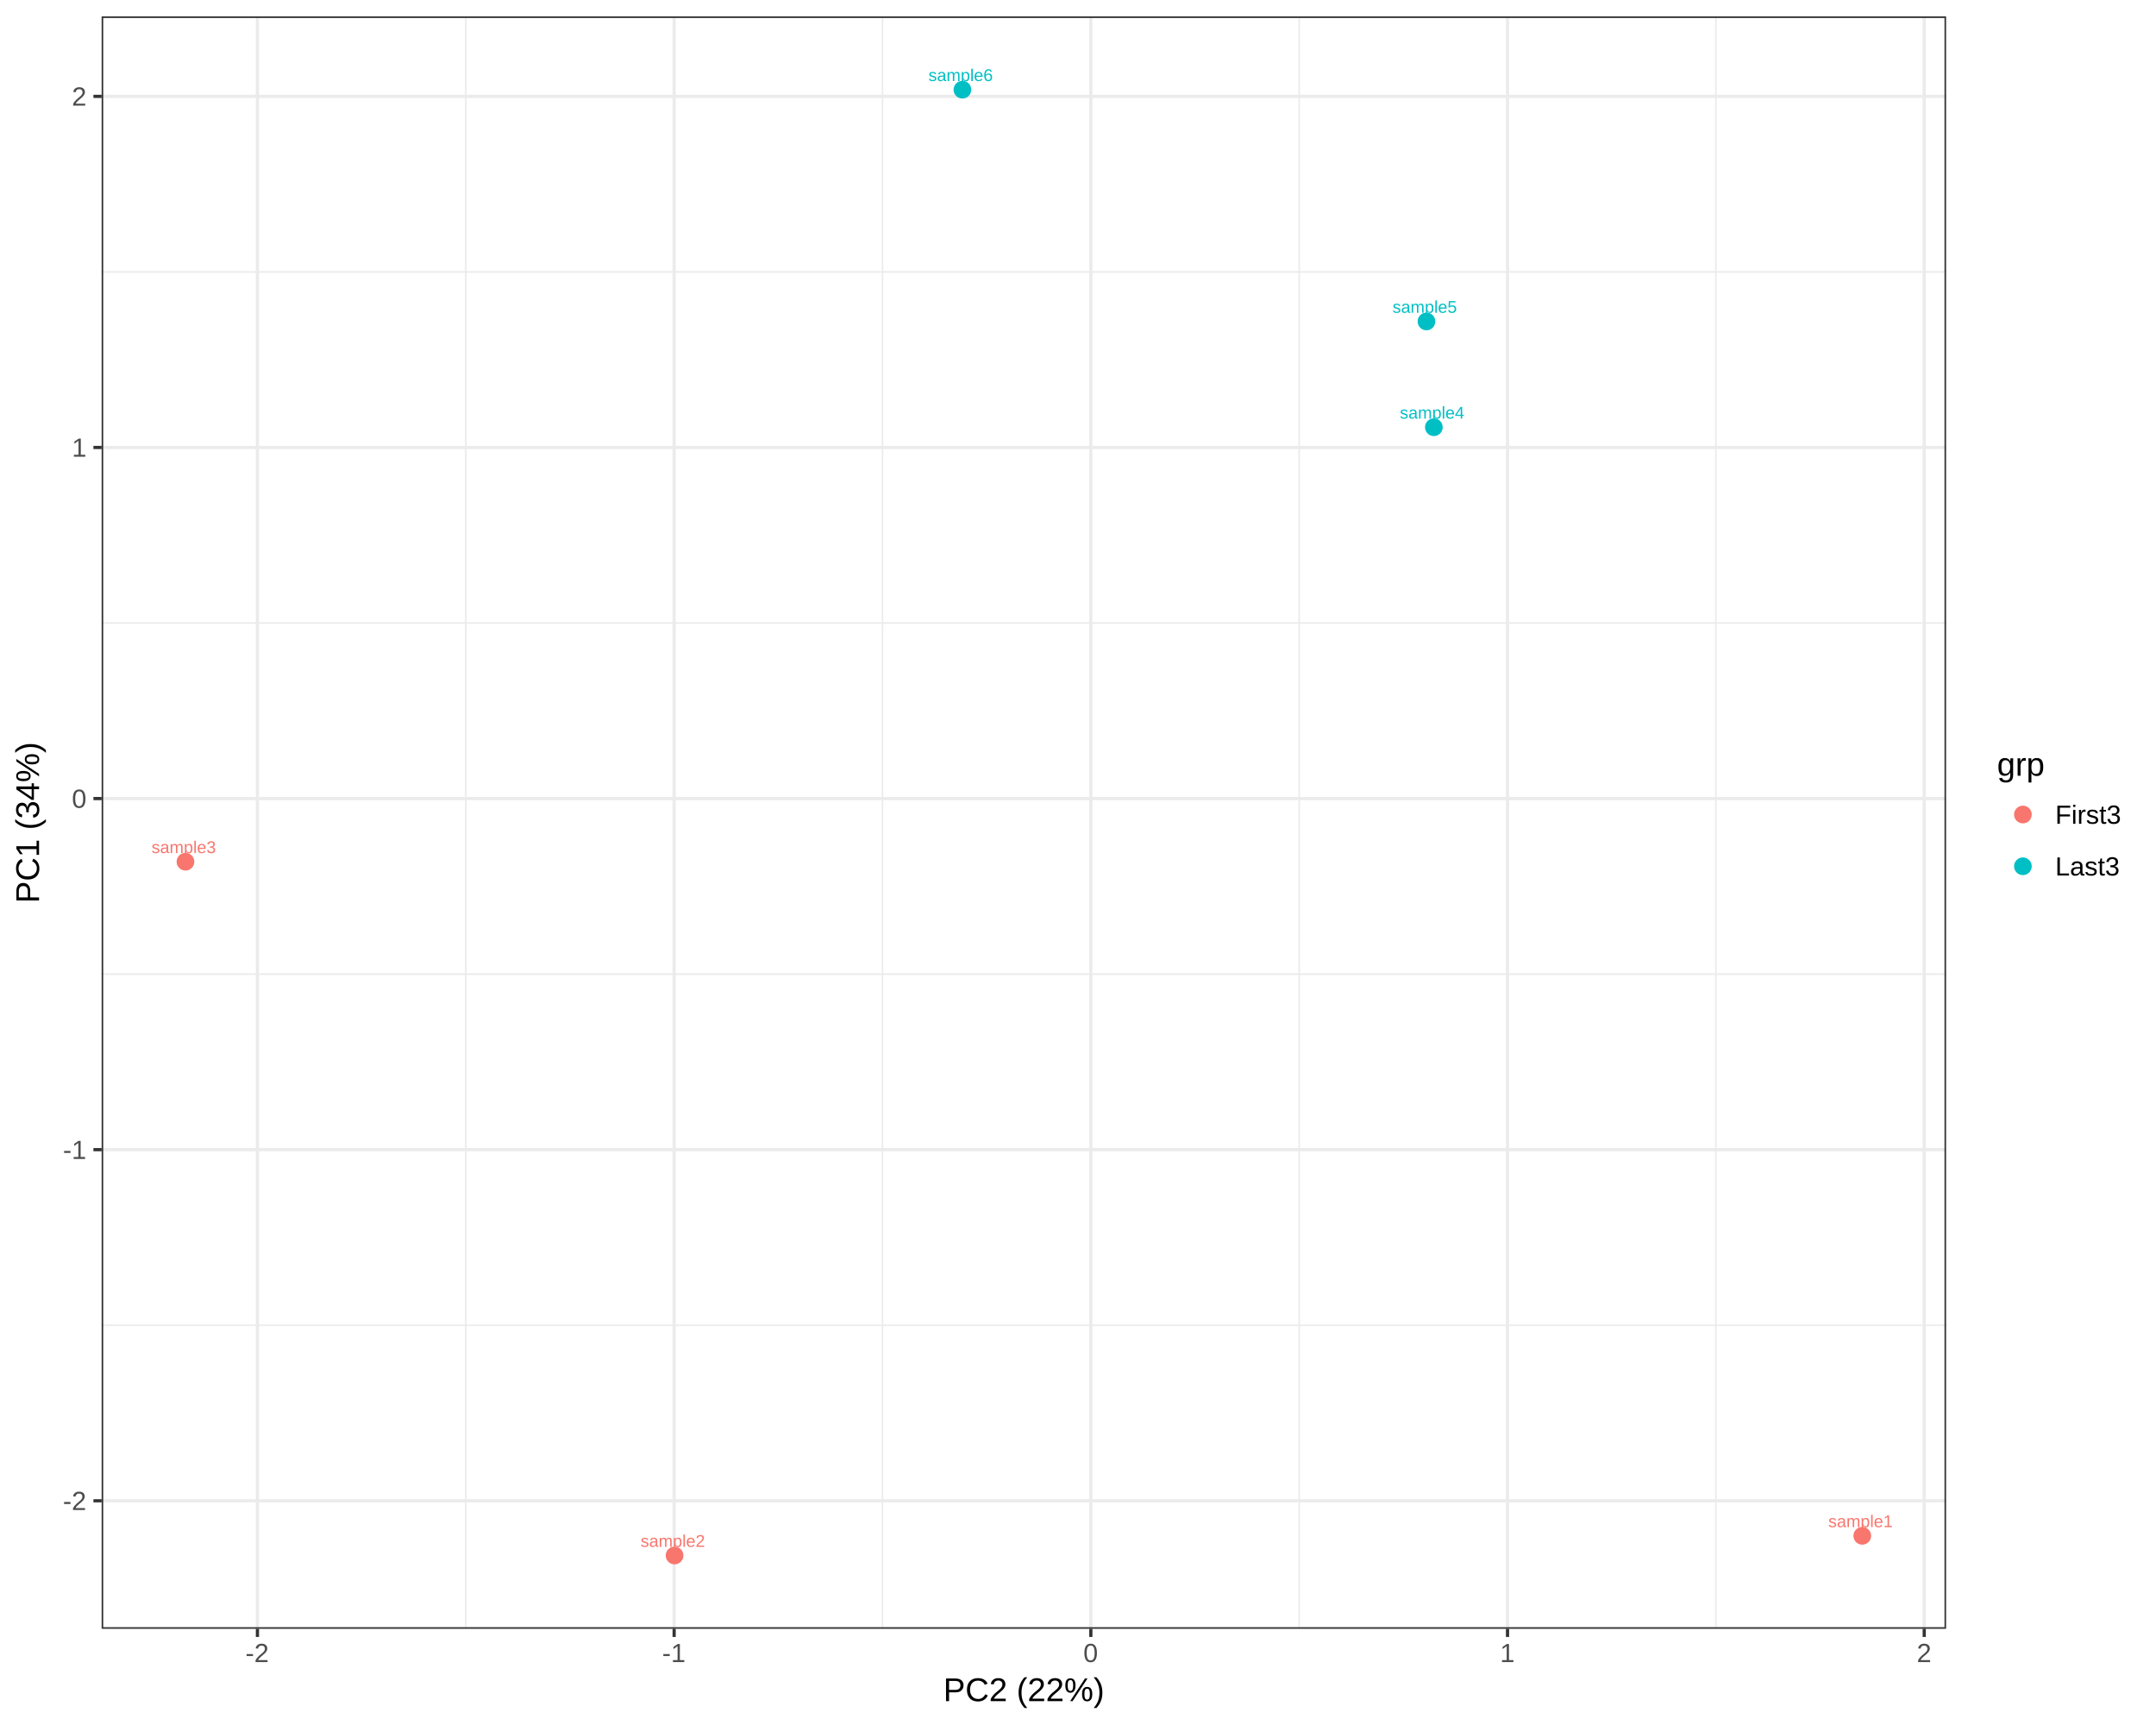
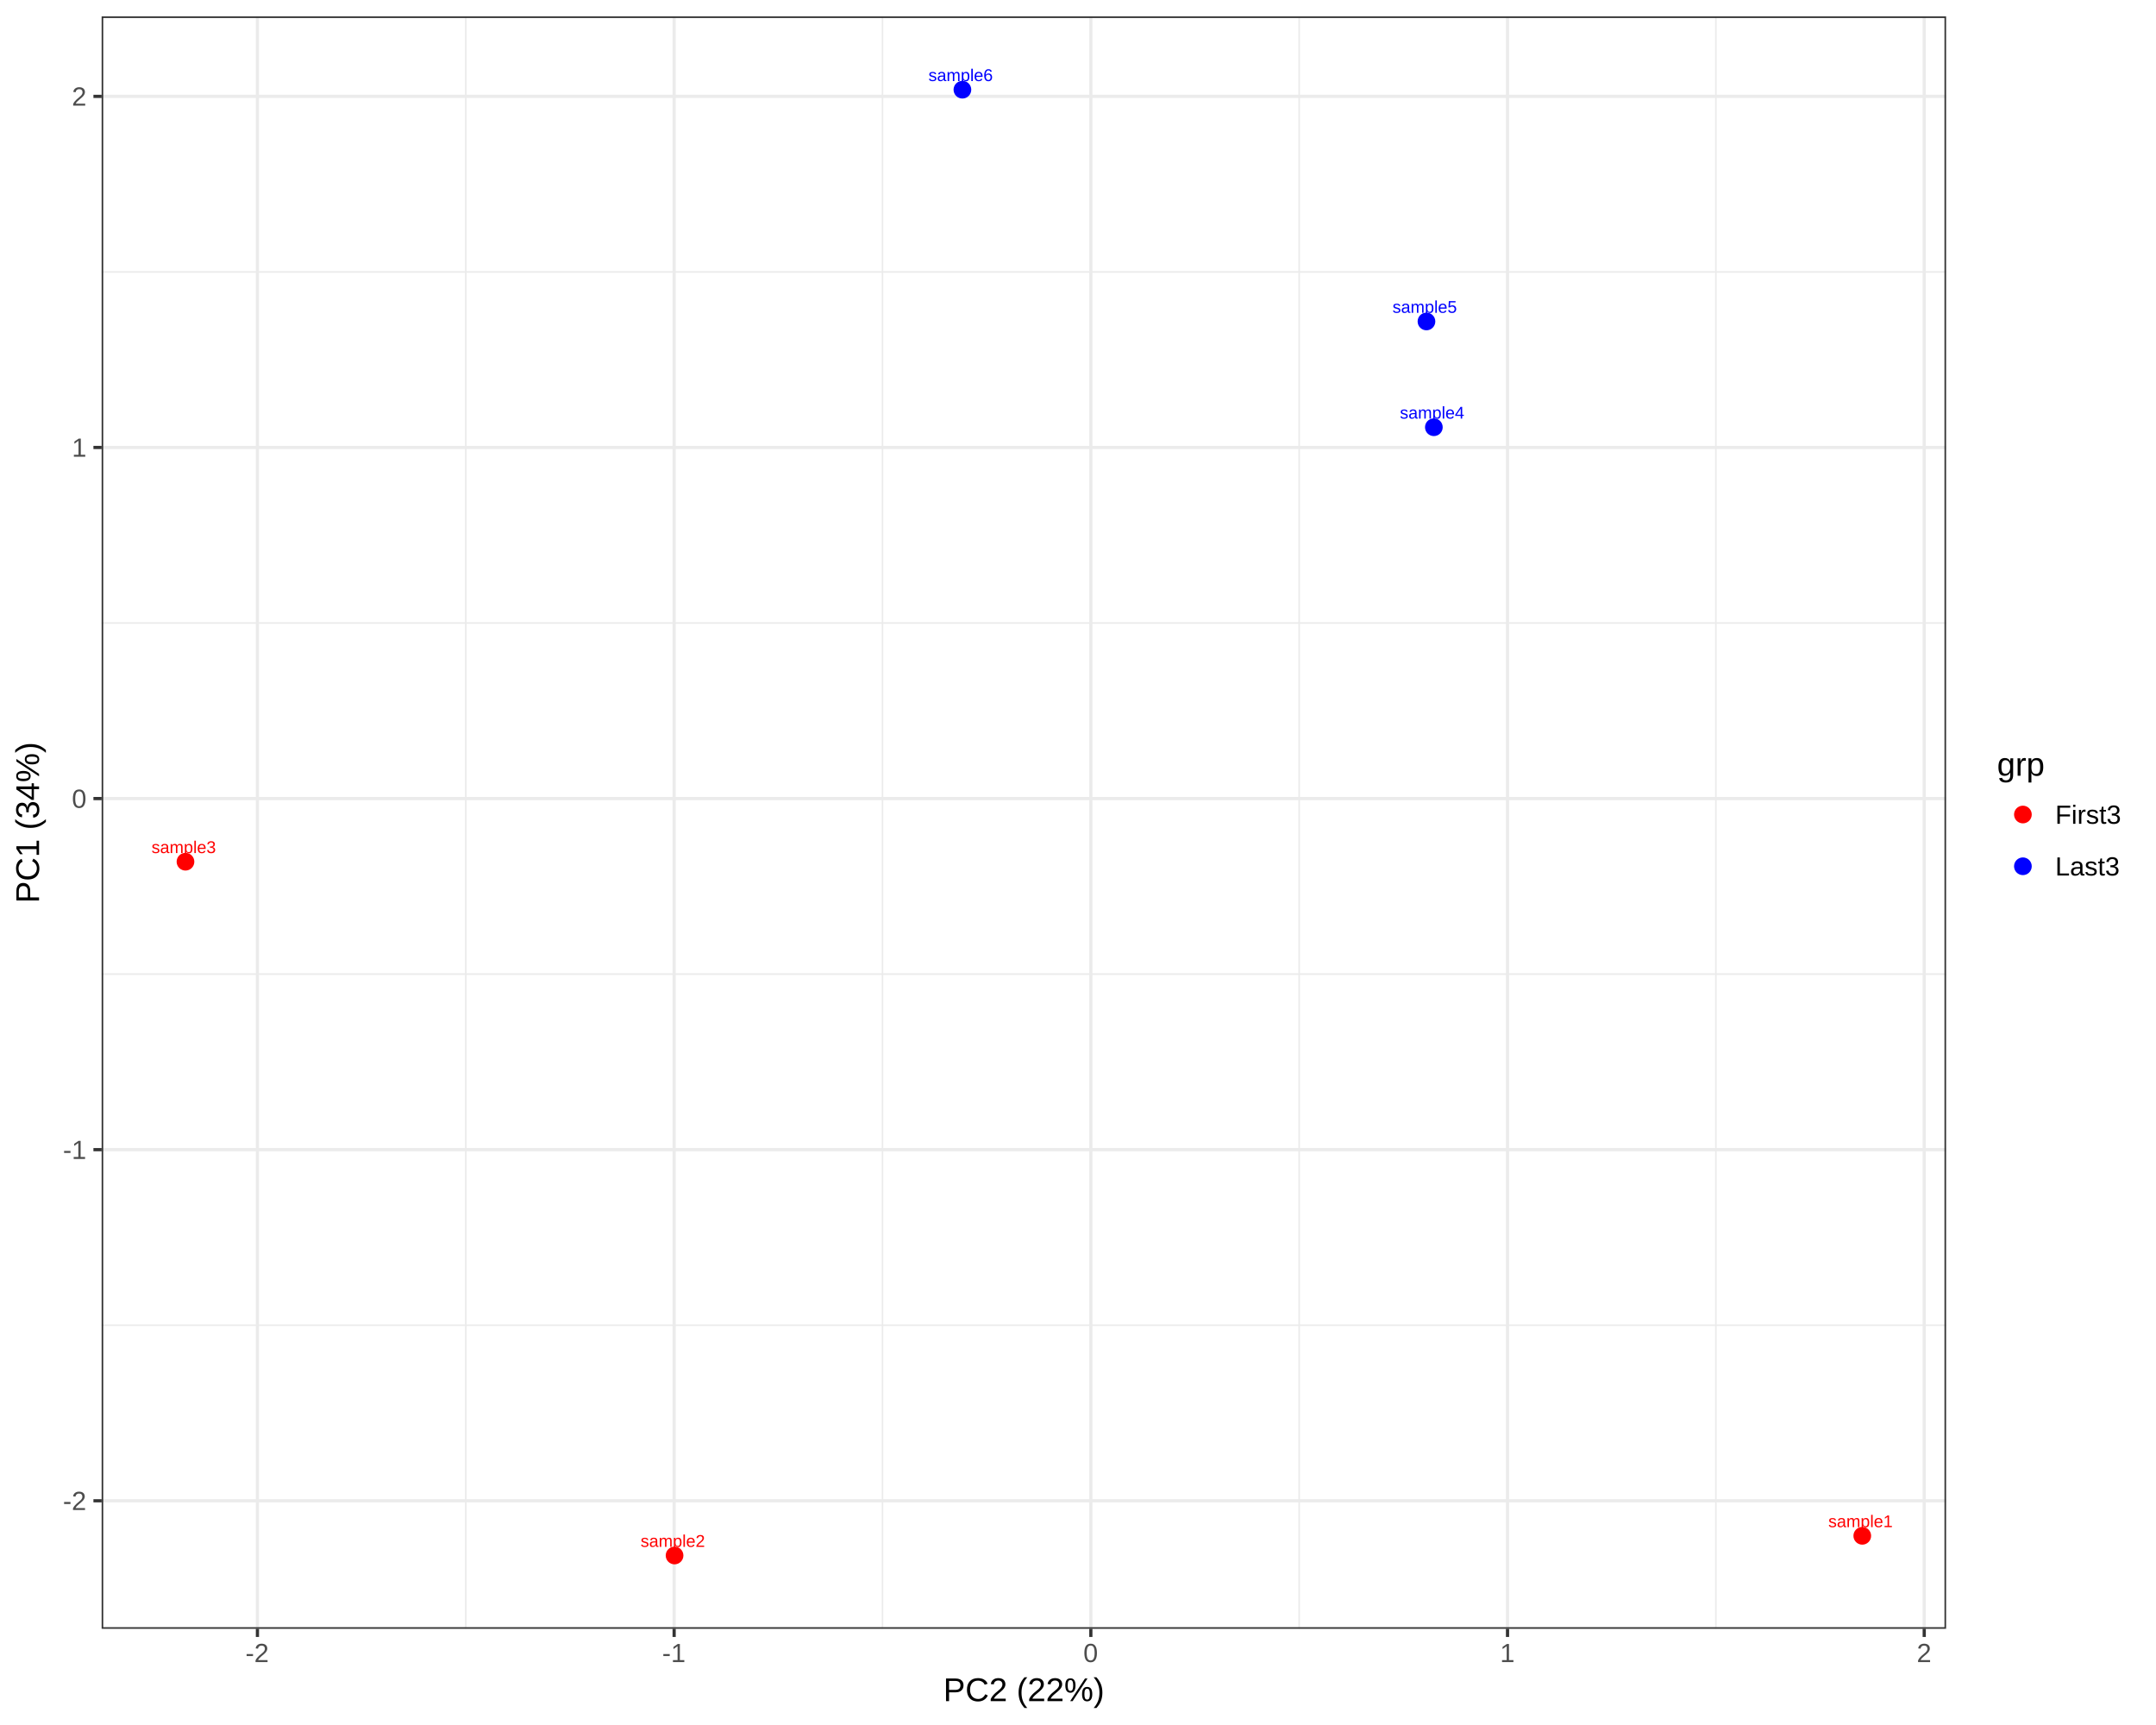
<svg xmlns="http://www.w3.org/2000/svg" viewBox="0 0 720.00 576.00">
  <defs>
    <style type="text/css">
    line, polyline, path, rect, circle {
      fill: none;
      stroke: #000000;
      stroke-linecap: round;
      stroke-linejoin: round;
      stroke-miterlimit: 10.00;
    }
  </style>
  </defs>
  <rect width="100%" height="100%" style="stroke: none; fill: #FFFFFF;" />
  <rect x="0.00" y="0.00" width="720.00" height="576.00" style="stroke-width: 1.07; stroke: #FFFFFF; fill: #FFFFFF;" />
  <defs>
    <clipPath id="cpMzMuOTM5N3w2NDkuOTAzfDU0My44NzV8NS40Nzk0NQ==">
      <rect x="33.94" y="5.48" width="615.96" height="538.40" />
    </clipPath>
  </defs>
  <rect x="33.94" y="5.48" width="615.96" height="538.40" style="stroke-width: 1.07; stroke: none; fill: #FFFFFF;" clip-path="url(#cpMzMuOTM5N3w2NDkuOTAzfDU0My44NzV8NS40Nzk0NQ==)" />
  <polyline points="33.94,442.51 649.90,442.51 " style="stroke-width: 0.53; stroke: #EBEBEB; stroke-linecap: butt;" clip-path="url(#cpMzMuOTM5N3w2NDkuOTAzfDU0My44NzV8NS40Nzk0NQ==)" />
  <polyline points="33.94,325.27 649.90,325.27 " style="stroke-width: 0.53; stroke: #EBEBEB; stroke-linecap: butt;" clip-path="url(#cpMzMuOTM5N3w2NDkuOTAzfDU0My44NzV8NS40Nzk0NQ==)" />
  <polyline points="33.94,208.03 649.90,208.03 " style="stroke-width: 0.53; stroke: #EBEBEB; stroke-linecap: butt;" clip-path="url(#cpMzMuOTM5N3w2NDkuOTAzfDU0My44NzV8NS40Nzk0NQ==)" />
  <polyline points="33.94,90.80 649.90,90.80 " style="stroke-width: 0.53; stroke: #EBEBEB; stroke-linecap: butt;" clip-path="url(#cpMzMuOTM5N3w2NDkuOTAzfDU0My44NzV8NS40Nzk0NQ==)" />
  <polyline points="155.55,543.88 155.55,5.48 " style="stroke-width: 0.53; stroke: #EBEBEB; stroke-linecap: butt;" clip-path="url(#cpMzMuOTM5N3w2NDkuOTAzfDU0My44NzV8NS40Nzk0NQ==)" />
  <polyline points="294.71,543.88 294.71,5.48 " style="stroke-width: 0.53; stroke: #EBEBEB; stroke-linecap: butt;" clip-path="url(#cpMzMuOTM5N3w2NDkuOTAzfDU0My44NzV8NS40Nzk0NQ==)" />
  <polyline points="433.87,543.88 433.87,5.48 " style="stroke-width: 0.53; stroke: #EBEBEB; stroke-linecap: butt;" clip-path="url(#cpMzMuOTM5N3w2NDkuOTAzfDU0My44NzV8NS40Nzk0NQ==)" />
  <polyline points="573.02,543.88 573.02,5.48 " style="stroke-width: 0.53; stroke: #EBEBEB; stroke-linecap: butt;" clip-path="url(#cpMzMuOTM5N3w2NDkuOTAzfDU0My44NzV8NS40Nzk0NQ==)" />
  <polyline points="33.94,501.13 649.90,501.13 " style="stroke-width: 1.07; stroke: #EBEBEB; stroke-linecap: butt;" clip-path="url(#cpMzMuOTM5N3w2NDkuOTAzfDU0My44NzV8NS40Nzk0NQ==)" />
  <polyline points="33.94,383.89 649.90,383.89 " style="stroke-width: 1.07; stroke: #EBEBEB; stroke-linecap: butt;" clip-path="url(#cpMzMuOTM5N3w2NDkuOTAzfDU0My44NzV8NS40Nzk0NQ==)" />
  <polyline points="33.94,266.65 649.90,266.65 " style="stroke-width: 1.07; stroke: #EBEBEB; stroke-linecap: butt;" clip-path="url(#cpMzMuOTM5N3w2NDkuOTAzfDU0My44NzV8NS40Nzk0NQ==)" />
  <polyline points="33.94,149.41 649.90,149.41 " style="stroke-width: 1.07; stroke: #EBEBEB; stroke-linecap: butt;" clip-path="url(#cpMzMuOTM5N3w2NDkuOTAzfDU0My44NzV8NS40Nzk0NQ==)" />
  <polyline points="33.94,32.18 649.90,32.18 " style="stroke-width: 1.07; stroke: #EBEBEB; stroke-linecap: butt;" clip-path="url(#cpMzMuOTM5N3w2NDkuOTAzfDU0My44NzV8NS40Nzk0NQ==)" />
  <polyline points="85.97,543.88 85.97,5.48 " style="stroke-width: 1.07; stroke: #EBEBEB; stroke-linecap: butt;" clip-path="url(#cpMzMuOTM5N3w2NDkuOTAzfDU0My44NzV8NS40Nzk0NQ==)" />
  <polyline points="225.13,543.88 225.13,5.48 " style="stroke-width: 1.07; stroke: #EBEBEB; stroke-linecap: butt;" clip-path="url(#cpMzMuOTM5N3w2NDkuOTAzfDU0My44NzV8NS40Nzk0NQ==)" />
  <polyline points="364.29,543.88 364.29,5.48 " style="stroke-width: 1.07; stroke: #EBEBEB; stroke-linecap: butt;" clip-path="url(#cpMzMuOTM5N3w2NDkuOTAzfDU0My44NzV8NS40Nzk0NQ==)" />
  <polyline points="503.44,543.88 503.44,5.48 " style="stroke-width: 1.07; stroke: #EBEBEB; stroke-linecap: butt;" clip-path="url(#cpMzMuOTM5N3w2NDkuOTAzfDU0My44NzV8NS40Nzk0NQ==)" />
  <polyline points="642.60,543.88 642.60,5.48 " style="stroke-width: 1.07; stroke: #EBEBEB; stroke-linecap: butt;" clip-path="url(#cpMzMuOTM5N3w2NDkuOTAzfDU0My44NzV8NS40Nzk0NQ==)" />
-   <circle cx="621.91" cy="512.83" r="1.95pt" style="stroke-width: 0.71; stroke: #F8766D; fill: #F8766D;" clip-path="url(#cpMzMuOTM5N3w2NDkuOTAzfDU0My44NzV8NS40Nzk0NQ==)" />
-   <circle cx="225.27" cy="519.40" r="1.95pt" style="stroke-width: 0.71; stroke: #F8766D; fill: #F8766D;" clip-path="url(#cpMzMuOTM5N3w2NDkuOTAzfDU0My44NzV8NS40Nzk0NQ==)" />
-   <circle cx="61.94" cy="287.74" r="1.95pt" style="stroke-width: 0.71; stroke: #F8766D; fill: #F8766D;" clip-path="url(#cpMzMuOTM5N3w2NDkuOTAzfDU0My44NzV8NS40Nzk0NQ==)" />
-   <circle cx="478.84" cy="142.66" r="1.95pt" style="stroke-width: 0.71; stroke: #00BFC4; fill: #00BFC4;" clip-path="url(#cpMzMuOTM5N3w2NDkuOTAzfDU0My44NzV8NS40Nzk0NQ==)" />
-   <circle cx="476.37" cy="107.34" r="1.95pt" style="stroke-width: 0.71; stroke: #00BFC4; fill: #00BFC4;" clip-path="url(#cpMzMuOTM5N3w2NDkuOTAzfDU0My44NzV8NS40Nzk0NQ==)" />
-   <circle cx="321.40" cy="29.95" r="1.95pt" style="stroke-width: 0.71; stroke: #00BFC4; fill: #00BFC4;" clip-path="url(#cpMzMuOTM5N3w2NDkuOTAzfDU0My44NzV8NS40Nzk0NQ==)" />
+   <circle cx="621.91" cy="512.83" r="1.95pt" style="stroke-width: 0.71; stroke: #FF0000; fill: #FF0000;" clip-path="url(#cpMzMuOTM5N3w2NDkuOTAzfDU0My44NzV8NS40Nzk0NQ==)" />
+   <circle cx="225.27" cy="519.40" r="1.95pt" style="stroke-width: 0.71; stroke: #FF0000; fill: #FF0000;" clip-path="url(#cpMzMuOTM5N3w2NDkuOTAzfDU0My44NzV8NS40Nzk0NQ==)" />
+   <circle cx="61.94" cy="287.74" r="1.95pt" style="stroke-width: 0.71; stroke: #FF0000; fill: #FF0000;" clip-path="url(#cpMzMuOTM5N3w2NDkuOTAzfDU0My44NzV8NS40Nzk0NQ==)" />
+   <circle cx="478.84" cy="142.66" r="1.95pt" style="stroke-width: 0.71; stroke: #0000FF; fill: #0000FF;" clip-path="url(#cpMzMuOTM5N3w2NDkuOTAzfDU0My44NzV8NS40Nzk0NQ==)" />
+   <circle cx="476.37" cy="107.34" r="1.95pt" style="stroke-width: 0.71; stroke: #0000FF; fill: #0000FF;" clip-path="url(#cpMzMuOTM5N3w2NDkuOTAzfDU0My44NzV8NS40Nzk0NQ==)" />
+   <circle cx="321.40" cy="29.95" r="1.95pt" style="stroke-width: 0.71; stroke: #0000FF; fill: #0000FF;" clip-path="url(#cpMzMuOTM5N3w2NDkuOTAzfDU0My44NzV8NS40Nzk0NQ==)" />
  <g clip-path="url(#cpMzMuOTM5N3w2NDkuOTAzfDU0My44NzV8NS40Nzk0NQ==)">
-     <text x="610.57" y="509.94" style="font-size: 5.69px; fill: #F8766D; font-family: Liberation Sans;" textLength="22.68px" lengthAdjust="spacingAndGlyphs">sample1</text>
+     <text x="610.57" y="509.94" style="font-size: 5.69px; fill: #FF0000; font-family: Liberation Sans;" textLength="22.68px" lengthAdjust="spacingAndGlyphs">sample1</text>
  </g>
  <g clip-path="url(#cpMzMuOTM5N3w2NDkuOTAzfDU0My44NzV8NS40Nzk0NQ==)">
-     <text x="213.93" y="516.52" style="font-size: 5.69px; fill: #F8766D; font-family: Liberation Sans;" textLength="22.68px" lengthAdjust="spacingAndGlyphs">sample2</text>
+     <text x="213.93" y="516.52" style="font-size: 5.69px; fill: #FF0000; font-family: Liberation Sans;" textLength="22.68px" lengthAdjust="spacingAndGlyphs">sample2</text>
  </g>
  <g clip-path="url(#cpMzMuOTM5N3w2NDkuOTAzfDU0My44NzV8NS40Nzk0NQ==)">
-     <text x="50.60" y="284.85" style="font-size: 5.69px; fill: #F8766D; font-family: Liberation Sans;" textLength="22.68px" lengthAdjust="spacingAndGlyphs">sample3</text>
+     <text x="50.60" y="284.85" style="font-size: 5.69px; fill: #FF0000; font-family: Liberation Sans;" textLength="22.68px" lengthAdjust="spacingAndGlyphs">sample3</text>
  </g>
  <g clip-path="url(#cpMzMuOTM5N3w2NDkuOTAzfDU0My44NzV8NS40Nzk0NQ==)">
-     <text x="467.50" y="139.77" style="font-size: 5.69px; fill: #00BFC4; font-family: Liberation Sans;" textLength="22.68px" lengthAdjust="spacingAndGlyphs">sample4</text>
+     <text x="467.50" y="139.77" style="font-size: 5.69px; fill: #0000FF; font-family: Liberation Sans;" textLength="22.68px" lengthAdjust="spacingAndGlyphs">sample4</text>
  </g>
  <g clip-path="url(#cpMzMuOTM5N3w2NDkuOTAzfDU0My44NzV8NS40Nzk0NQ==)">
-     <text x="465.03" y="104.45" style="font-size: 5.69px; fill: #00BFC4; font-family: Liberation Sans;" textLength="22.68px" lengthAdjust="spacingAndGlyphs">sample5</text>
+     <text x="465.03" y="104.45" style="font-size: 5.69px; fill: #0000FF; font-family: Liberation Sans;" textLength="22.68px" lengthAdjust="spacingAndGlyphs">sample5</text>
  </g>
  <g clip-path="url(#cpMzMuOTM5N3w2NDkuOTAzfDU0My44NzV8NS40Nzk0NQ==)">
-     <text x="310.06" y="27.06" style="font-size: 5.69px; fill: #00BFC4; font-family: Liberation Sans;" textLength="22.68px" lengthAdjust="spacingAndGlyphs">sample6</text>
+     <text x="310.06" y="27.06" style="font-size: 5.69px; fill: #0000FF; font-family: Liberation Sans;" textLength="22.68px" lengthAdjust="spacingAndGlyphs">sample6</text>
  </g>
  <rect x="33.94" y="5.48" width="615.96" height="538.40" style="stroke-width: 1.07; stroke: #333333;" clip-path="url(#cpMzMuOTM5N3w2NDkuOTAzfDU0My44NzV8NS40Nzk0NQ==)" />
  <defs>
    <clipPath id="cpMHw3MjB8NTc2fDA=">
      <rect x="0.00" y="0.00" width="720.00" height="576.00" />
    </clipPath>
  </defs>
  <g clip-path="url(#cpMHw3MjB8NTc2fDA=)">
    <text x="21.01" y="504.22" style="font-size: 8.80px; fill: #4D4D4D; font-family: Liberation Sans;" textLength="8.00px" lengthAdjust="spacingAndGlyphs">-2</text>
  </g>
  <g clip-path="url(#cpMHw3MjB8NTc2fDA=)">
    <text x="21.01" y="386.99" style="font-size: 8.80px; fill: #4D4D4D; font-family: Liberation Sans;" textLength="8.00px" lengthAdjust="spacingAndGlyphs">-1</text>
  </g>
  <g clip-path="url(#cpMHw3MjB8NTc2fDA=)">
    <text x="24.00" y="269.75" style="font-size: 8.80px; fill: #4D4D4D; font-family: Liberation Sans;" textLength="5.01px" lengthAdjust="spacingAndGlyphs">0</text>
  </g>
  <g clip-path="url(#cpMHw3MjB8NTc2fDA=)">
    <text x="24.00" y="152.51" style="font-size: 8.80px; fill: #4D4D4D; font-family: Liberation Sans;" textLength="5.01px" lengthAdjust="spacingAndGlyphs">1</text>
  </g>
  <g clip-path="url(#cpMHw3MjB8NTc2fDA=)">
    <text x="24.00" y="35.27" style="font-size: 8.80px; fill: #4D4D4D; font-family: Liberation Sans;" textLength="5.01px" lengthAdjust="spacingAndGlyphs">2</text>
  </g>
  <polyline points="31.20,501.13 33.94,501.13 " style="stroke-width: 1.07; stroke: #333333; stroke-linecap: butt;" clip-path="url(#cpMHw3MjB8NTc2fDA=)" />
  <polyline points="31.20,383.89 33.94,383.89 " style="stroke-width: 1.07; stroke: #333333; stroke-linecap: butt;" clip-path="url(#cpMHw3MjB8NTc2fDA=)" />
  <polyline points="31.20,266.65 33.94,266.65 " style="stroke-width: 1.07; stroke: #333333; stroke-linecap: butt;" clip-path="url(#cpMHw3MjB8NTc2fDA=)" />
  <polyline points="31.20,149.41 33.94,149.41 " style="stroke-width: 1.07; stroke: #333333; stroke-linecap: butt;" clip-path="url(#cpMHw3MjB8NTc2fDA=)" />
  <polyline points="31.20,32.18 33.94,32.18 " style="stroke-width: 1.07; stroke: #333333; stroke-linecap: butt;" clip-path="url(#cpMHw3MjB8NTc2fDA=)" />
  <polyline points="85.97,546.61 85.97,543.88 " style="stroke-width: 1.07; stroke: #333333; stroke-linecap: butt;" clip-path="url(#cpMHw3MjB8NTc2fDA=)" />
  <polyline points="225.13,546.61 225.13,543.88 " style="stroke-width: 1.07; stroke: #333333; stroke-linecap: butt;" clip-path="url(#cpMHw3MjB8NTc2fDA=)" />
  <polyline points="364.29,546.61 364.29,543.88 " style="stroke-width: 1.07; stroke: #333333; stroke-linecap: butt;" clip-path="url(#cpMHw3MjB8NTc2fDA=)" />
  <polyline points="503.44,546.61 503.44,543.88 " style="stroke-width: 1.07; stroke: #333333; stroke-linecap: butt;" clip-path="url(#cpMHw3MjB8NTc2fDA=)" />
  <polyline points="642.60,546.61 642.60,543.88 " style="stroke-width: 1.07; stroke: #333333; stroke-linecap: butt;" clip-path="url(#cpMHw3MjB8NTc2fDA=)" />
  <g clip-path="url(#cpMHw3MjB8NTc2fDA=)">
    <text x="81.97" y="554.99" style="font-size: 8.80px; fill: #4D4D4D; font-family: Liberation Sans;" textLength="8.00px" lengthAdjust="spacingAndGlyphs">-2</text>
  </g>
  <g clip-path="url(#cpMHw3MjB8NTc2fDA=)">
    <text x="221.13" y="554.99" style="font-size: 8.80px; fill: #4D4D4D; font-family: Liberation Sans;" textLength="8.00px" lengthAdjust="spacingAndGlyphs">-1</text>
  </g>
  <g clip-path="url(#cpMHw3MjB8NTc2fDA=)">
    <text x="361.78" y="554.99" style="font-size: 8.80px; fill: #4D4D4D; font-family: Liberation Sans;" textLength="5.01px" lengthAdjust="spacingAndGlyphs">0</text>
  </g>
  <g clip-path="url(#cpMHw3MjB8NTc2fDA=)">
    <text x="500.94" y="554.99" style="font-size: 8.80px; fill: #4D4D4D; font-family: Liberation Sans;" textLength="5.01px" lengthAdjust="spacingAndGlyphs">1</text>
  </g>
  <g clip-path="url(#cpMHw3MjB8NTc2fDA=)">
    <text x="640.10" y="554.99" style="font-size: 8.80px; fill: #4D4D4D; font-family: Liberation Sans;" textLength="5.01px" lengthAdjust="spacingAndGlyphs">2</text>
  </g>
  <g clip-path="url(#cpMHw3MjB8NTc2fDA=)">
    <text x="315.02" y="568.04" style="font-size: 11.00px; font-family: Liberation Sans;" textLength="53.80px" lengthAdjust="spacingAndGlyphs">PC2 (22%)</text>
  </g>
  <g clip-path="url(#cpMHw3MjB8NTc2fDA=)">
    <text transform="translate(13.04,301.58) rotate(-90)" style="font-size: 11.00px; font-family: Liberation Sans;" textLength="53.80px" lengthAdjust="spacingAndGlyphs">PC1 (34%)</text>
  </g>
  <rect x="661.24" y="245.79" width="53.28" height="57.78" style="stroke-width: 1.07; stroke: none; fill: #FFFFFF;" clip-path="url(#cpMHw3MjB8NTc2fDA=)" />
  <g clip-path="url(#cpMHw3MjB8NTc2fDA=)">
    <text x="666.91" y="259.02" style="font-size: 11.00px; font-family: Liberation Sans;" textLength="15.90px" lengthAdjust="spacingAndGlyphs">grp</text>
  </g>
  <rect x="666.91" y="263.34" width="17.28" height="17.28" style="stroke-width: 1.07; stroke: none; fill: #FFFFFF;" clip-path="url(#cpMHw3MjB8NTc2fDA=)" />
-   <circle cx="675.55" cy="271.98" r="1.95pt" style="stroke-width: 0.71; stroke: #F8766D; fill: #F8766D;" clip-path="url(#cpMHw3MjB8NTc2fDA=)" />
+   <circle cx="675.55" cy="271.98" r="1.95pt" style="stroke-width: 0.71; stroke: #FF0000; fill: #FF0000;" clip-path="url(#cpMHw3MjB8NTc2fDA=)" />
  <g clip-path="url(#cpMHw3MjB8NTc2fDA=)">
-     <text x="673.88" y="274.04" style="font-size: 5.69px; fill: #F8766D; font-family: Liberation Sans;" textLength="3.34px" lengthAdjust="spacingAndGlyphs">a</text>
+     <text x="673.88" y="274.04" style="font-size: 5.69px; fill: #FF0000; font-family: Liberation Sans;" textLength="3.34px" lengthAdjust="spacingAndGlyphs">a</text>
  </g>
  <rect x="666.91" y="280.62" width="17.28" height="17.28" style="stroke-width: 1.07; stroke: none; fill: #FFFFFF;" clip-path="url(#cpMHw3MjB8NTc2fDA=)" />
-   <circle cx="675.55" cy="289.26" r="1.95pt" style="stroke-width: 0.71; stroke: #00BFC4; fill: #00BFC4;" clip-path="url(#cpMHw3MjB8NTc2fDA=)" />
+   <circle cx="675.55" cy="289.26" r="1.95pt" style="stroke-width: 0.71; stroke: #0000FF; fill: #0000FF;" clip-path="url(#cpMHw3MjB8NTc2fDA=)" />
  <g clip-path="url(#cpMHw3MjB8NTc2fDA=)">
-     <text x="673.88" y="291.32" style="font-size: 5.69px; fill: #00BFC4; font-family: Liberation Sans;" textLength="3.34px" lengthAdjust="spacingAndGlyphs">a</text>
+     <text x="673.88" y="291.32" style="font-size: 5.69px; fill: #0000FF; font-family: Liberation Sans;" textLength="3.34px" lengthAdjust="spacingAndGlyphs">a</text>
  </g>
  <g clip-path="url(#cpMHw3MjB8NTc2fDA=)">
    <text x="686.35" y="275.07" style="font-size: 8.80px; font-family: Liberation Sans;" textLength="22.50px" lengthAdjust="spacingAndGlyphs">First3</text>
  </g>
  <g clip-path="url(#cpMHw3MjB8NTc2fDA=)">
    <text x="686.35" y="292.35" style="font-size: 8.80px; font-family: Liberation Sans;" textLength="22.02px" lengthAdjust="spacingAndGlyphs">Last3</text>
  </g>
</svg>
